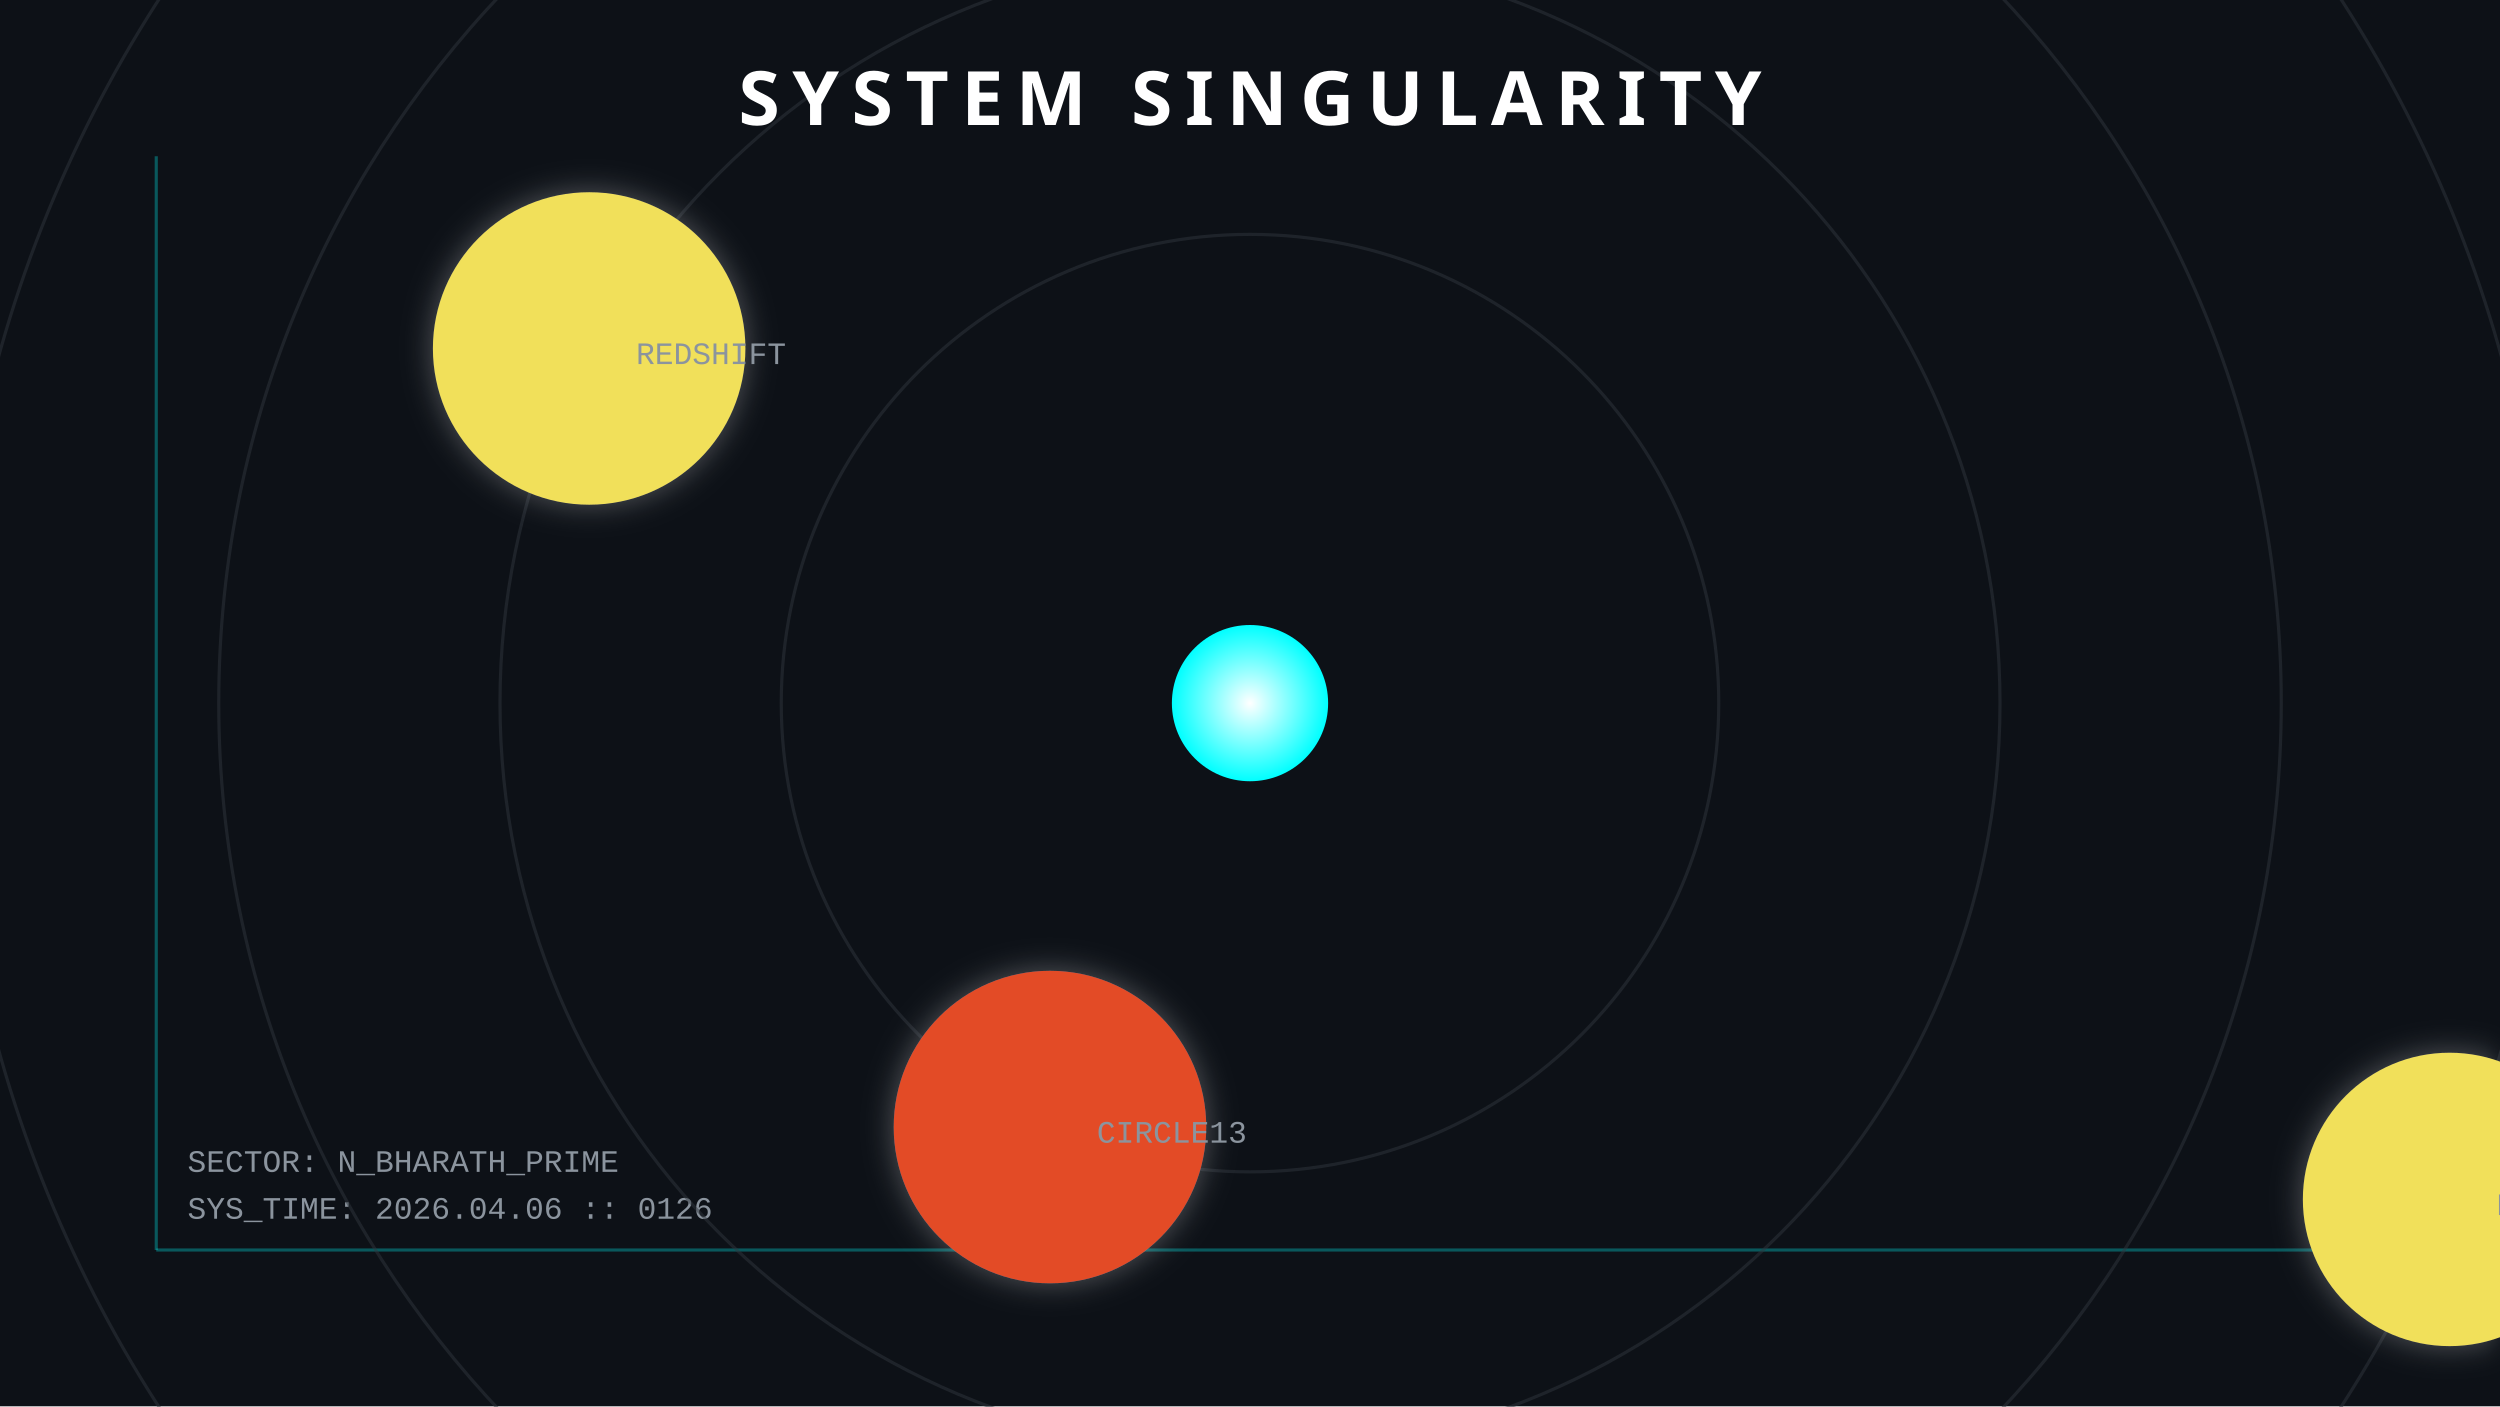
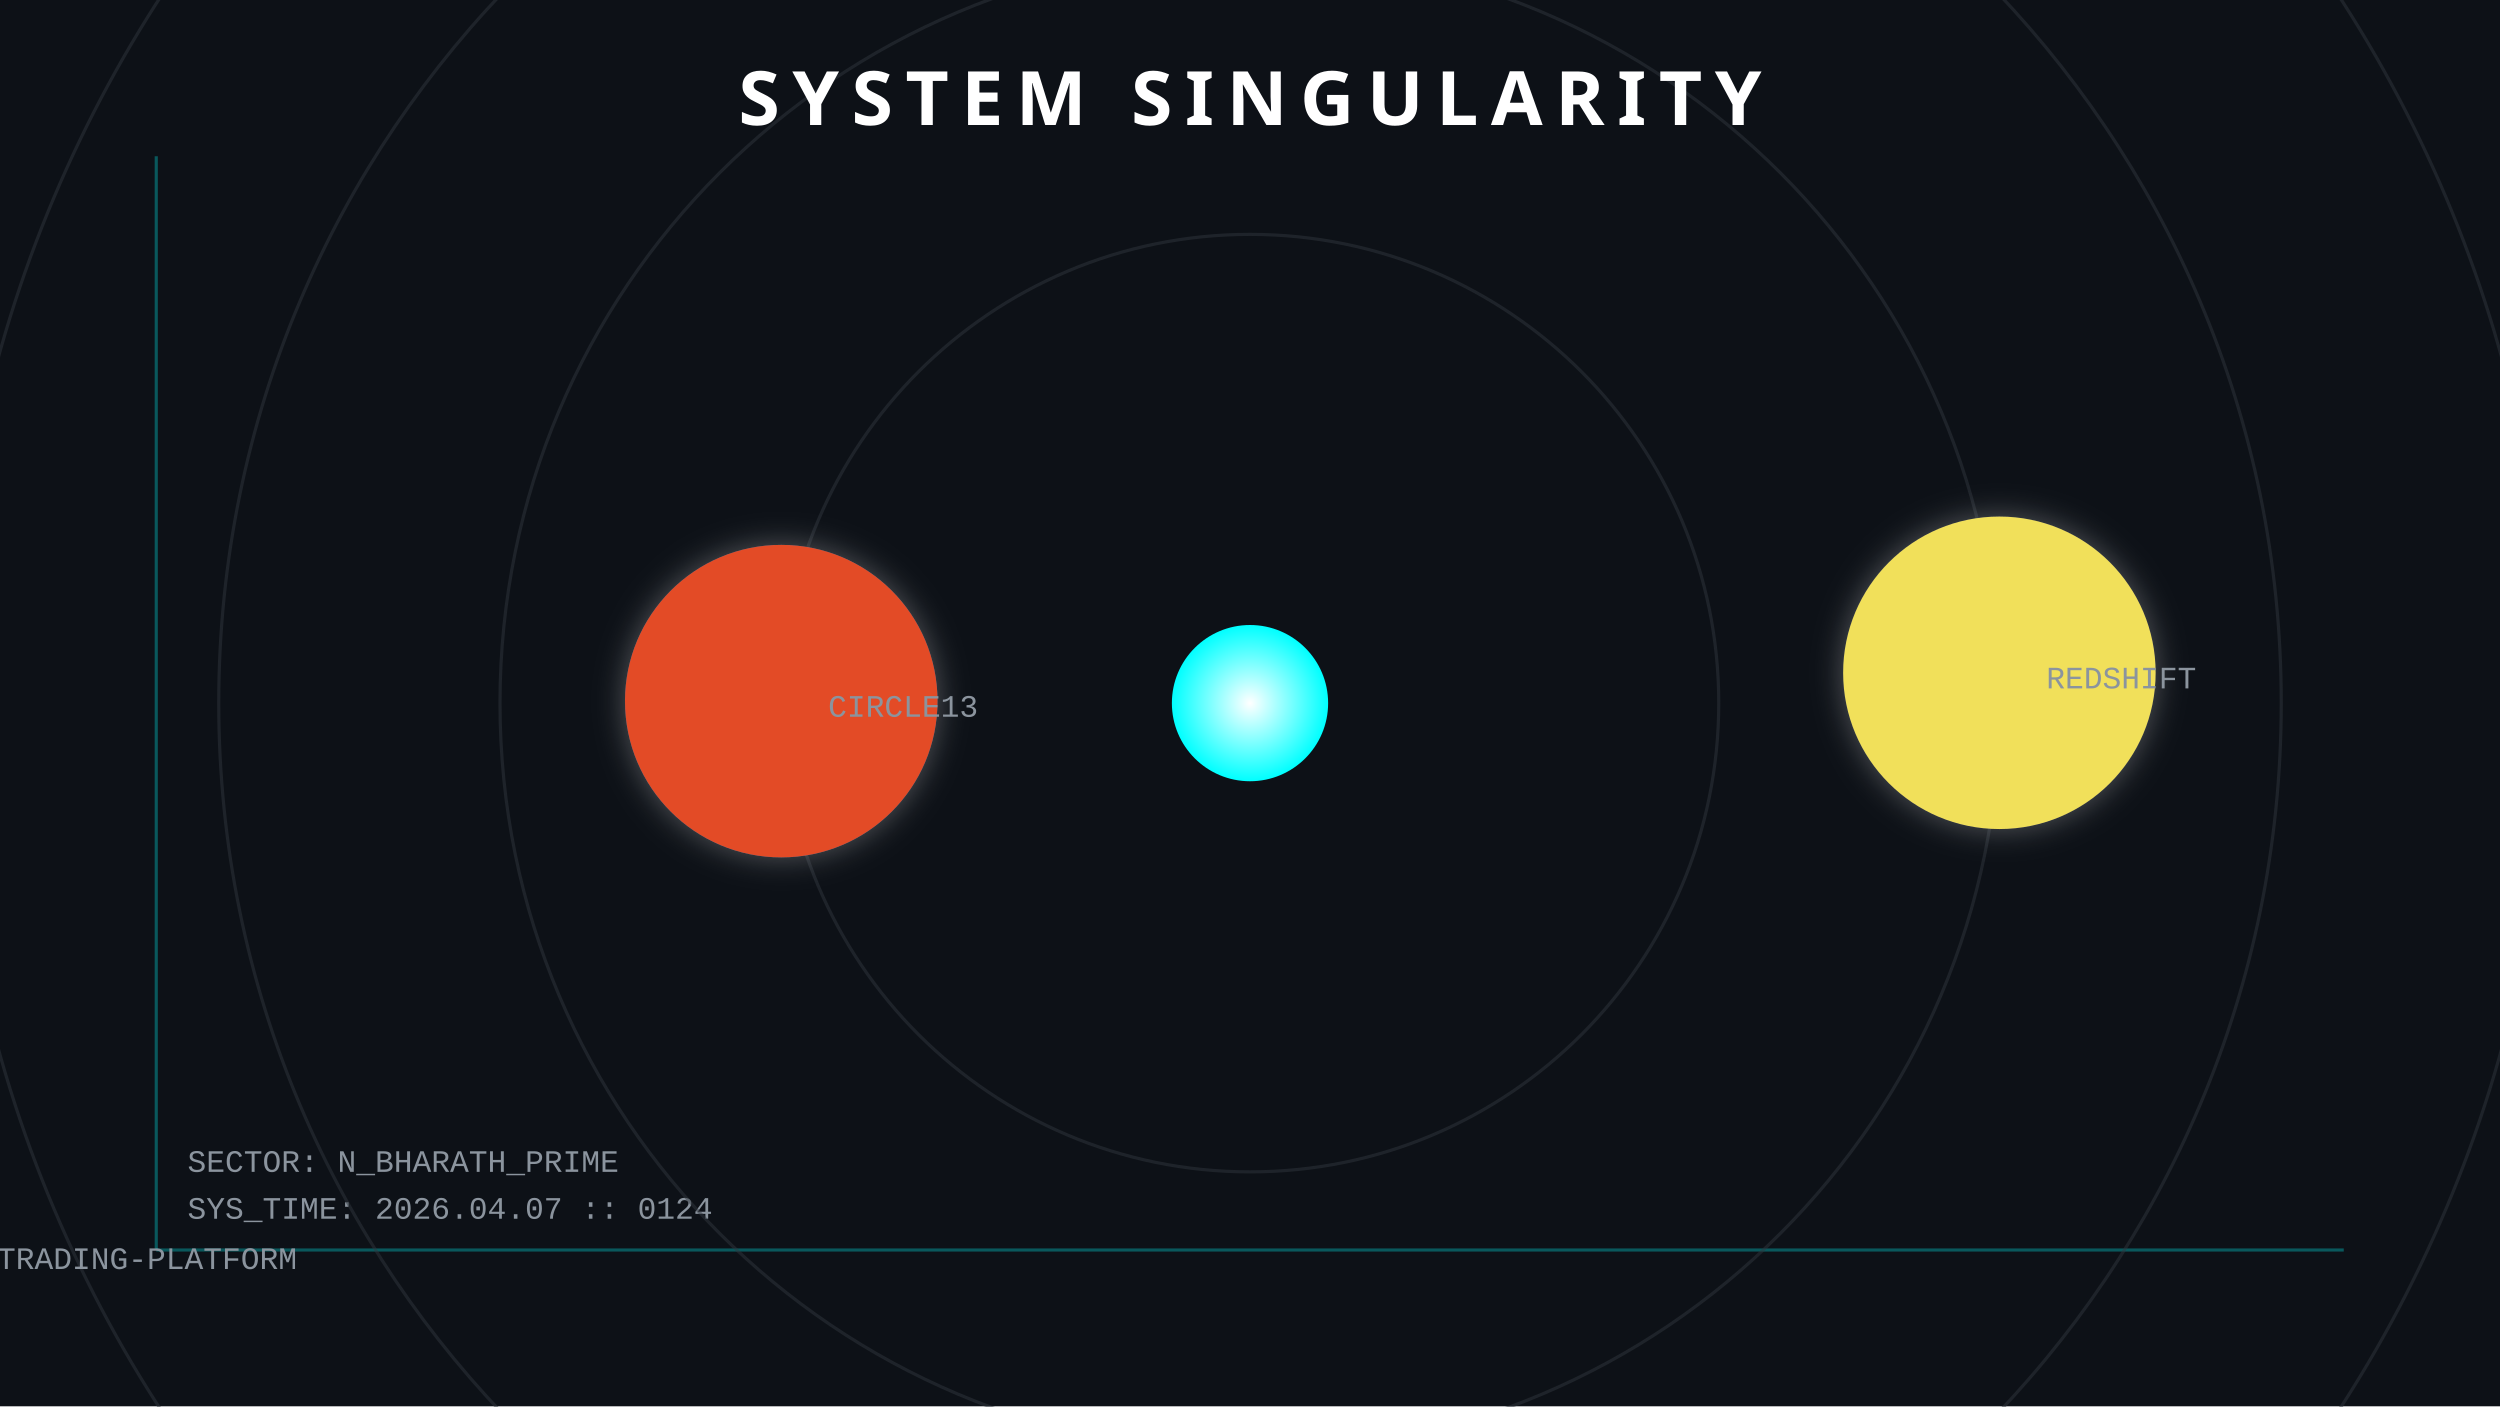
<svg xmlns="http://www.w3.org/2000/svg" width="800" height="450">
  <style>
        .orbit { fill: none; stroke: #30363d; stroke-width: 1; opacity: 0.5; }
        .planet { filter: drop-shadow(0 0 5px rgba(255,255,255,0.3)); }
        .text { font-family: 'Courier New', monospace; fill: #8b949e; font-size: 10px; }
        .title { font-family: sans-serif; fill: white; font-weight: bold; font-size: 24px; letter-spacing: 4px; }
        .hud-line { stroke: #00ffff; stroke-width: 1; opacity: 0.3; }
        
        /* ANIMATIONS */
        @keyframes pulse { 0% { r: 25; opacity: 0.8; } 50% { r: 30; opacity: 0.4; } 100% { r: 25; opacity: 0.8; } }
        .sun { animation: pulse 4s infinite; }
    </style>
  <rect width="100%" height="100%" fill="#0d1117" />
  <line x1="50" y1="50" x2="50" y2="400" class="hud-line" />
  <line x1="50" y1="400" x2="750" y2="400" class="hud-line" />
-   <text x="60" y="390" class="text">SYS_TIME: 2026.04.06 :: 0126</text>
+   <text x="60" y="390" class="text">SYS_TIME: 2026.04.07 :: 0124</text>
  <text x="60" y="375" class="text">SECTOR: N_BHARATH_PRIME</text>
  <circle cx="400" cy="225" r="25" fill="url(#grad1)" class="sun" />
  <defs>
    <radialGradient id="grad1" cx="50%" cy="50%" r="50%" fx="50%" fy="50%">
      <stop offset="0%" style="stop-color:white;stop-opacity:1" />
      <stop offset="100%" style="stop-color:#00ffff;stop-opacity:1" />
    </radialGradient>
  </defs>
  <circle cx="400" cy="225" r="150.0" class="orbit" />
-   <circle cx="335.99" cy="360.657" r="50" fill="#e34c26" class="planet" />
-   <text x="350.99" y="365.657" class="text" fill="white">CIRCLE13</text>
+   <circle cx="250.001" cy="224.363" r="50" fill="#e34c26" class="planet" />
+   <text x="265.001" y="229.363" class="text" fill="white">CIRCLE13</text>
  <circle cx="400" cy="225" r="240.0" class="orbit" />
-   <circle cx="188.529" cy="111.51" r="50" fill="#f1e05a" class="planet" />
-   <text x="203.529" y="116.51" class="text" fill="white">REDSHIFT</text>
+   <circle cx="639.804" cy="215.294" r="50" fill="#f1e05a" class="planet" />
+   <text x="654.804" y="220.294" class="text" fill="white">REDSHIFT</text>
  <circle cx="400" cy="225" r="330.0" class="orbit" />
-   <circle cx="549.992" cy="-68.943" r="50" fill="#e34c26" class="planet" />
-   <text x="564.992" y="-63.943" class="text" fill="white">ALVRYN-AI</text>
+   <circle cx="382.905" cy="554.557" r="50" fill="#e34c26" class="planet" />
+   <text x="397.905" y="559.557" class="text" fill="white">ALVRYN-AI</text>
  <circle cx="400" cy="225" r="415.422" class="orbit" />
-   <circle cx="783.866" cy="383.815" r="46.948" fill="#f1e05a" class="planet" />
-   <text x="798.866" y="388.815" class="text" fill="white">DRIFT-CIRCLE13</text>
+   <circle cx="402.654" cy="640.414" r="46.948" fill="#f1e05a" class="planet" />
+   <text x="417.654" y="645.414" class="text" fill="white">DRIFT-CIRCLE13</text>
  <circle cx="400" cy="225" r="461.81" class="orbit" />
-   <circle cx="628.947" cy="626.063" r="20.925" fill="#2b7489" class="planet" />
-   <text x="643.947" y="631.063" class="text" fill="white">DSATM-EXAM-SYSTEM-</text>
-   <circle cx="400" cy="225" r="504.858" class="orbit" />
-   <circle cx="856.042" cy="441.581" r="18.699" fill="#8b949e" class="planet" />
-   <text x="871.042" y="446.581" class="text" fill="white">NBHARATH1306</text>
-   <circle cx="400" cy="225" r="547.091" class="orbit" />
-   <circle cx="924.812" cy="379.533" r="18.155" fill="#e34c26" class="planet" />
-   <text x="939.812" y="384.533" class="text" fill="white">WEBSITE-EQUDATOR-TRADING-PLATFORM</text>
-   <circle cx="400" cy="225" r="577.923" class="orbit" />
-   <circle cx="349.945" cy="-350.751" r="10.555" fill="#8b949e" class="planet" />
-   <text x="364.945" y="-345.751" class="text" fill="white">FLASK</text>
-   <circle cx="400" cy="225" r="608.196" class="orbit" />
-   <circle cx="34.151" cy="-260.857" r="10.182" fill="#8b949e" class="planet" />
-   <text x="49.151" y="-255.857" class="text" fill="white">HCF-INTERNSHIP</text>
-   <circle cx="400" cy="225" r="637.065" class="orbit" />
-   <circle cx="851.109" cy="-224.836" r="9.246" fill="#8b949e" class="planet" />
+   <circle cx="860.004" cy="184.205" r="20.925" fill="#2b7489" class="planet" />
+   <text x="875.004" y="189.205" class="text" fill="white">DSATM-EXAM-SYSTEM-</text>
+   <circle cx="400" cy="225" r="504.861" class="orbit" />
+   <circle cx="351.618" cy="-277.537" r="18.701" fill="#8b949e" class="planet" />
+   <text x="366.618" y="-272.537" class="text" fill="white">NBHARATH1306</text>
+   <circle cx="400" cy="225" r="547.093" class="orbit" />
+   <circle cx="-117.984" cy="401.08" r="18.155" fill="#e34c26" class="planet" />
+   <text x="-102.984" y="406.08" class="text" fill="white">WEBSITE-EQUDATOR-TRADING-PLATFORM</text>
+   <circle cx="400" cy="225" r="577.926" class="orbit" />
+   <circle cx="163.988" cy="752.538" r="10.555" fill="#8b949e" class="planet" />
+   <text x="178.988" y="757.538" class="text" fill="white">FLASK</text>
+   <circle cx="400" cy="225" r="608.199" class="orbit" />
+   <circle cx="960.178" cy="461.869" r="10.182" fill="#8b949e" class="planet" />
+   <text x="975.178" y="466.869" class="text" fill="white">HCF-INTERNSHIP</text>
+   <circle cx="400" cy="225" r="637.068" class="orbit" />
+   <circle cx="766.112" cy="746.361" r="9.246" fill="#8b949e" class="planet" />
  <text x="400" y="40" text-anchor="middle" class="title">SYSTEM SINGULARITY</text>
</svg>
